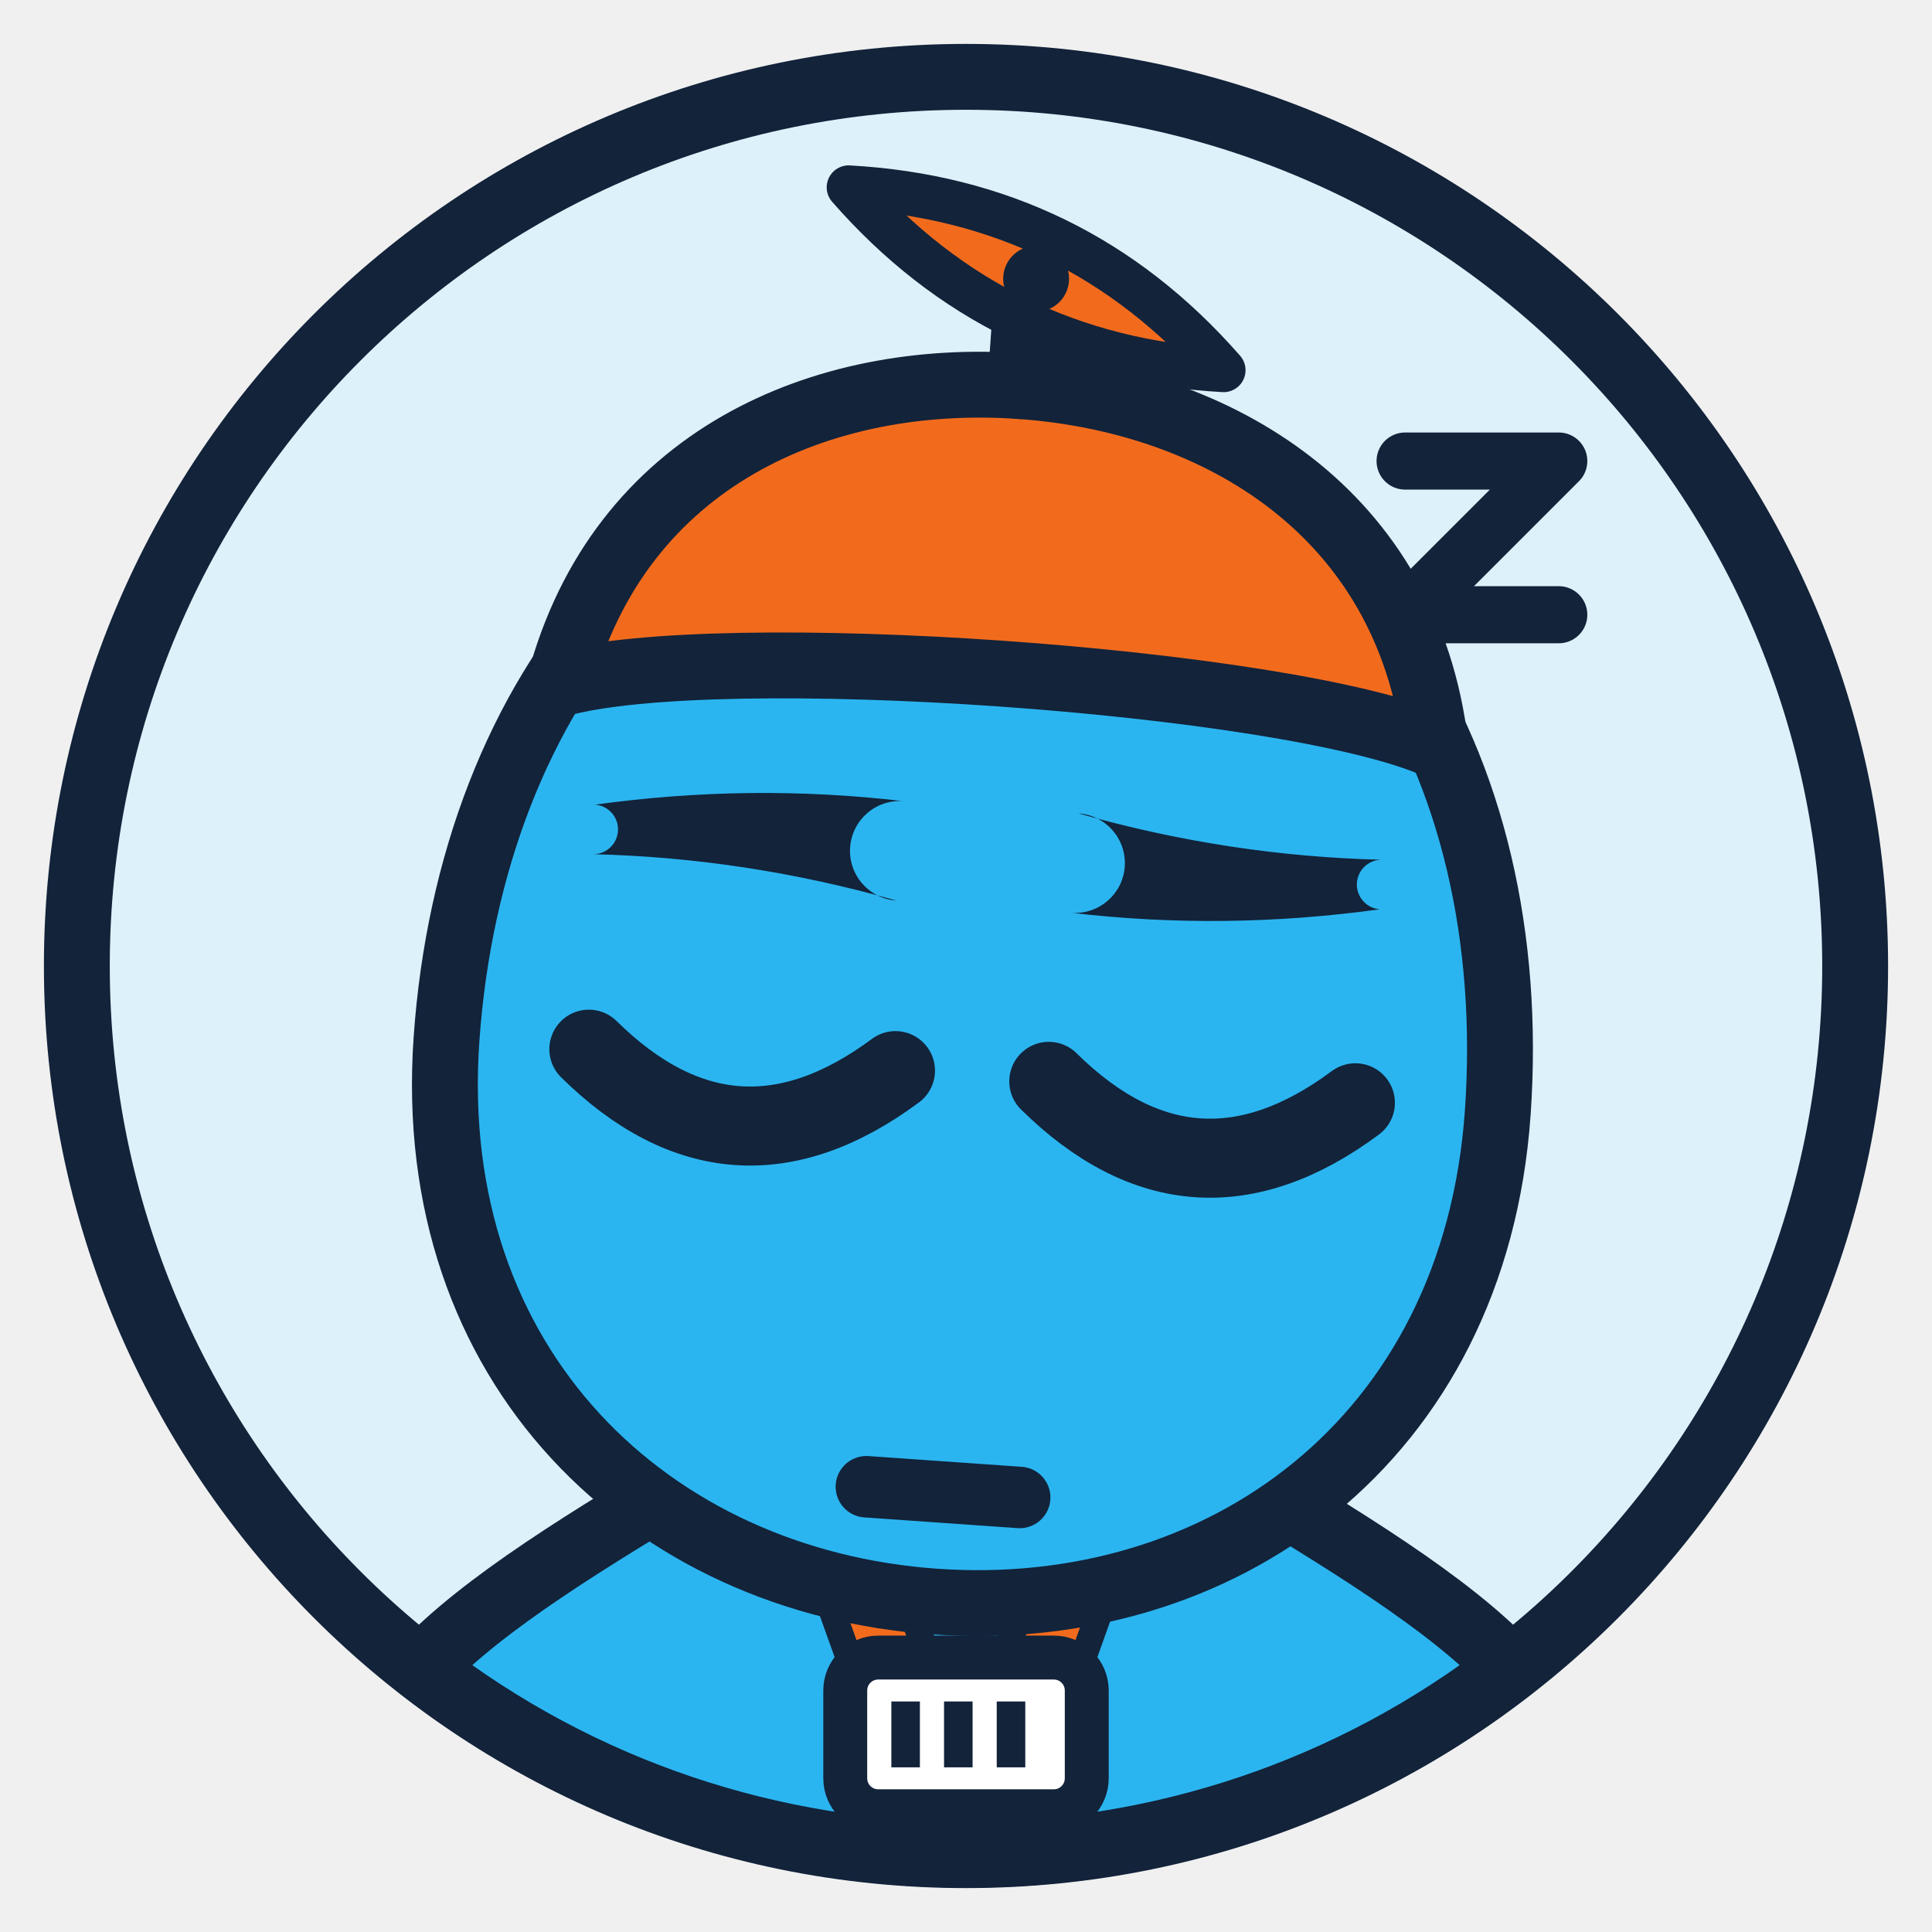
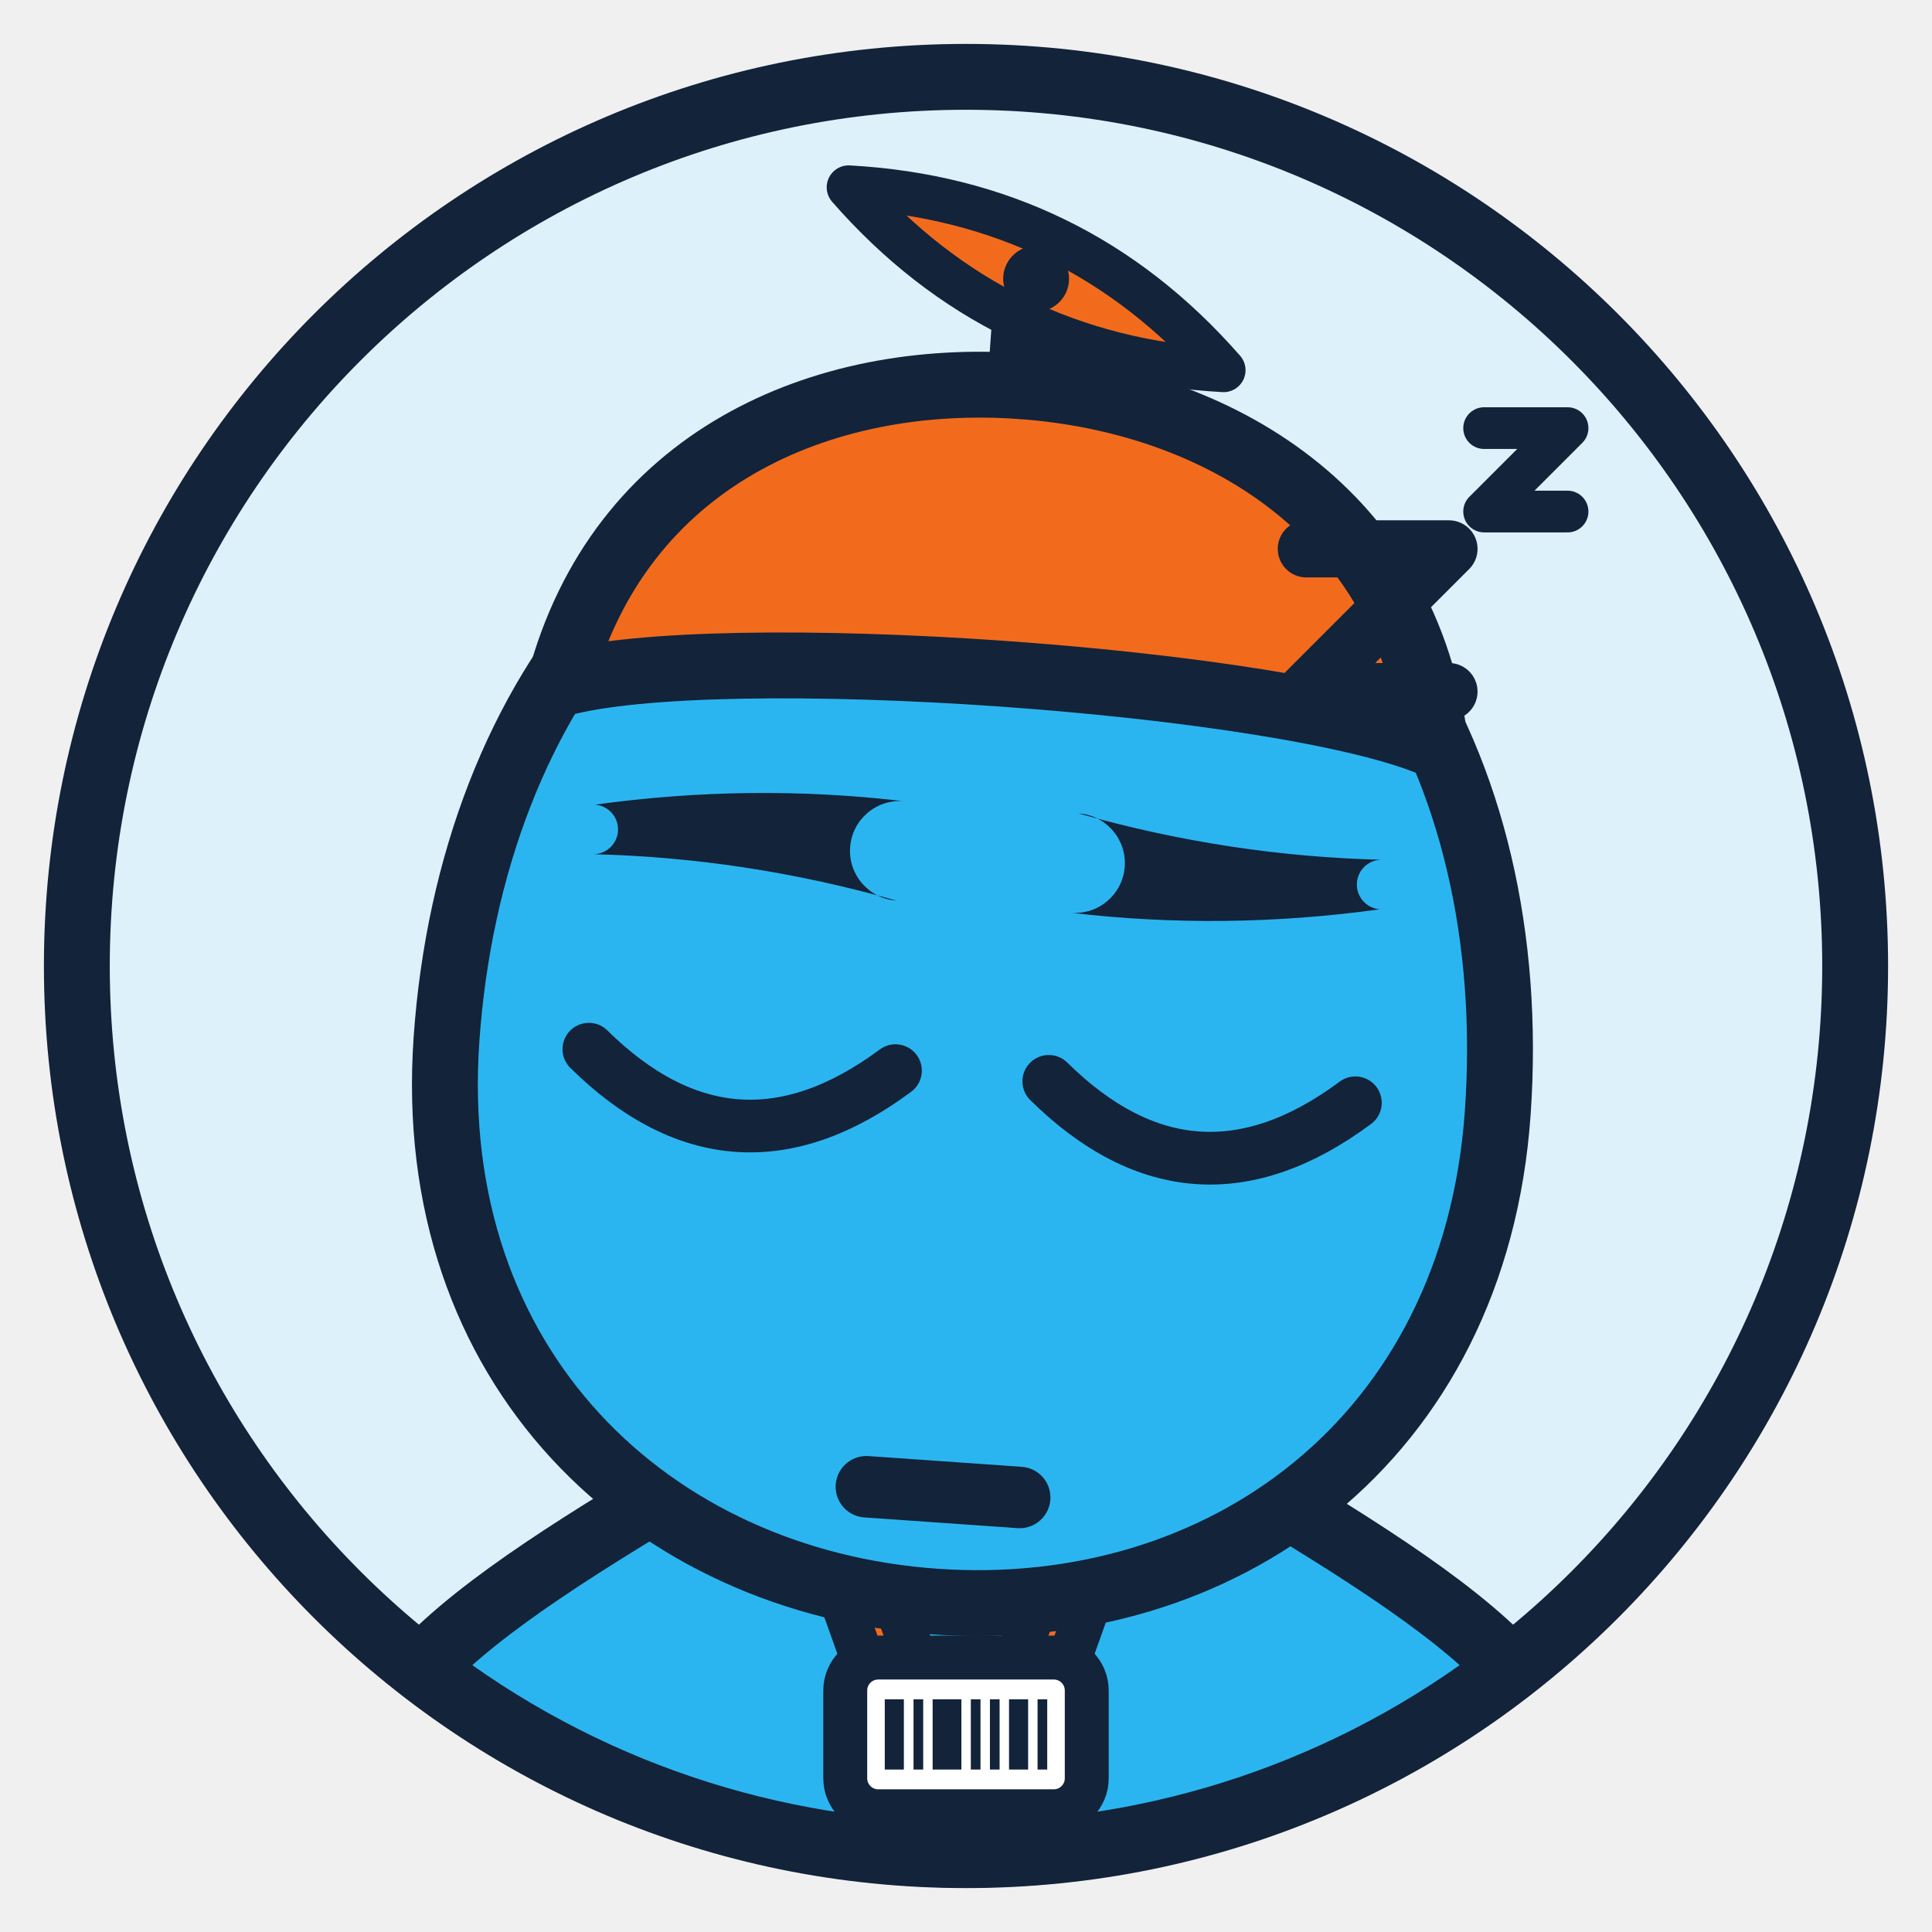
<svg xmlns="http://www.w3.org/2000/svg" viewBox="0 0 88 88" width="88" height="88" color="#12233A" role="img" aria-label="Shin: asleep">
  <circle class="face-disc" cx="44" cy="44" r="40.5" fill="#DDF1FA" />
  <g class="face-body">
    <path d="M32 67 C27 70 22 73 19.2 76 A40.5 40.5 0 0 0 68.8 76 C66 73 61 70 56 67 Z" fill="#2BB5F0" stroke="currentColor" stroke-width="3" stroke-linejoin="round" />
-     <path d="M38.5 70 L41 77 M49.5 70 L47 77" stroke="currentColor" stroke-width="4.6" stroke-linecap="round" fill="none" />
-     <path d="M38.5 70 L41 77 M49.5 70 L47 77" stroke="#F26B1D" stroke-width="2.2" stroke-linecap="round" fill="none" />
+     <path d="M37.30 70 L39.70 70 L42.20 77 L39.80 77 Z M48.30 70 L50.70 70 L48.20 77 L45.80 77 Z" fill="#F26B1D" stroke="currentColor" stroke-width="2" stroke-linejoin="round" />
    <rect x="38.5" y="75.5" width="11" height="7" rx="1.5" fill="#FFFFFF" stroke="currentColor" stroke-width="2" />
-     <path d="M40.6 77.5 h1.3 v3 h-1.3 Z M43 77.5 h1.3 v3 h-1.3 Z M45.4 77.5 h1.3 v3 h-1.3 Z" fill="#12233A" />
+     <path d="M40.30 77.4 h0.87 v3.2 h-0.87 Z M41.61 77.4 h0.44 v3.2 h-0.44 Z M42.48 77.4 h1.31 v3.2 h-1.31 Z M44.22 77.4 h0.44 v3.2 h-0.44 Z M45.09 77.4 h0.44 v3.2 h-0.44 Z M45.96 77.4 h0.87 v3.2 h-0.87 Z M47.26 77.4 h0.44 v3.2 h-0.44 Z" fill="#12233A" />
  </g>
  <g class="face-head" transform="translate(0 3) rotate(4 44 50)">
    <path class="face-skull" d="M44 17 C59 17 68 30 68 46 C68 61 57 70 44 70 C31 70 20 61 20 46 C20 30 29 17 44 17 Z" fill="#2BB5F0" stroke="currentColor" stroke-width="3" />
    <g class="face-hat">
      <path d="M24 29.5 C26 19 35 14.5 44 14.5 C53 14.5 62 19 64 29.5 C57 27 31 27 24 29.5 Z" fill="#F26B1D" stroke="currentColor" stroke-width="3" stroke-linejoin="round" />
      <path d="M44 14.5 L44 10.5" stroke="currentColor" stroke-width="3" stroke-linecap="round" />
      <g transform="rotate(22 44 10.5)">
        <path d="M34.5 9.5 Q44 5.5 53.5 9.5 Q44 13.5 34.5 9.5 Z" fill="#F26B1D" stroke="currentColor" stroke-width="2" stroke-linejoin="round" />
        <circle cx="44" cy="9.5" r="1.5" fill="#12233A" />
      </g>
    </g>
    <g class="face-brows">
      <path d="M40.00 33.73 Q33.00 33.40 26.00 34.87 A1.13 1.13 0 0 1 26.00 37.13 Q33.00 36.80 40.00 38.27 A2.27 2.27 0 0 1 40.00 33.73 Z M48.00 38.27 Q55.00 38.60 62.00 37.13 A1.13 1.13 0 0 1 62.00 34.87 Q55.00 35.20 48.00 33.73 A2.27 2.27 0 0 1 48.00 38.27 Z" fill="currentColor" />
    </g>
    <g class="face-eyes">
-       <path d="M26.5 46 Q33.5 52 40.5 46" stroke="currentColor" stroke-width="3.6" stroke-linecap="round" fill="none" />
-       <path d="M47.5 46 Q54.5 52 61.5 46" stroke="currentColor" stroke-width="3.6" stroke-linecap="round" fill="none" />
+       <path d="M26.50 46 Q33.5 52.00 40.50 46" stroke="currentColor" stroke-width="2.4" stroke-linecap="round" fill="none" />
+       <path d="M47.50 46 Q54.5 52.00 61.50 46" stroke="currentColor" stroke-width="2.4" stroke-linecap="round" fill="none" />
    </g>
    <g class="face-mouth">
      <path d="M40.5 65 L47.5 65" stroke="currentColor" stroke-width="2.8" stroke-linecap="round" fill="none" />
    </g>
  </g>
  <g class="face-extras">
-     <path d="M64 21 L71 21 L64 28 L71 28" stroke="currentColor" stroke-width="2.6" stroke-linecap="round" stroke-linejoin="round" fill="none" />
+     <path d="M59.5 25.0 L66.0 25.0 L59.5 31.5 L66.0 31.5" stroke="currentColor" stroke-width="2.60" stroke-linecap="round" stroke-linejoin="round" fill="none" />
+     <path d="M67.6 19.5 L71.4 19.5 L67.6 23.3 L71.4 23.3" stroke="currentColor" stroke-width="1.90" stroke-linecap="round" stroke-linejoin="round" fill="none" />
  </g>
  <circle class="face-ring" cx="44" cy="44" r="40.5" fill="none" stroke="currentColor" stroke-width="3" />
</svg>
